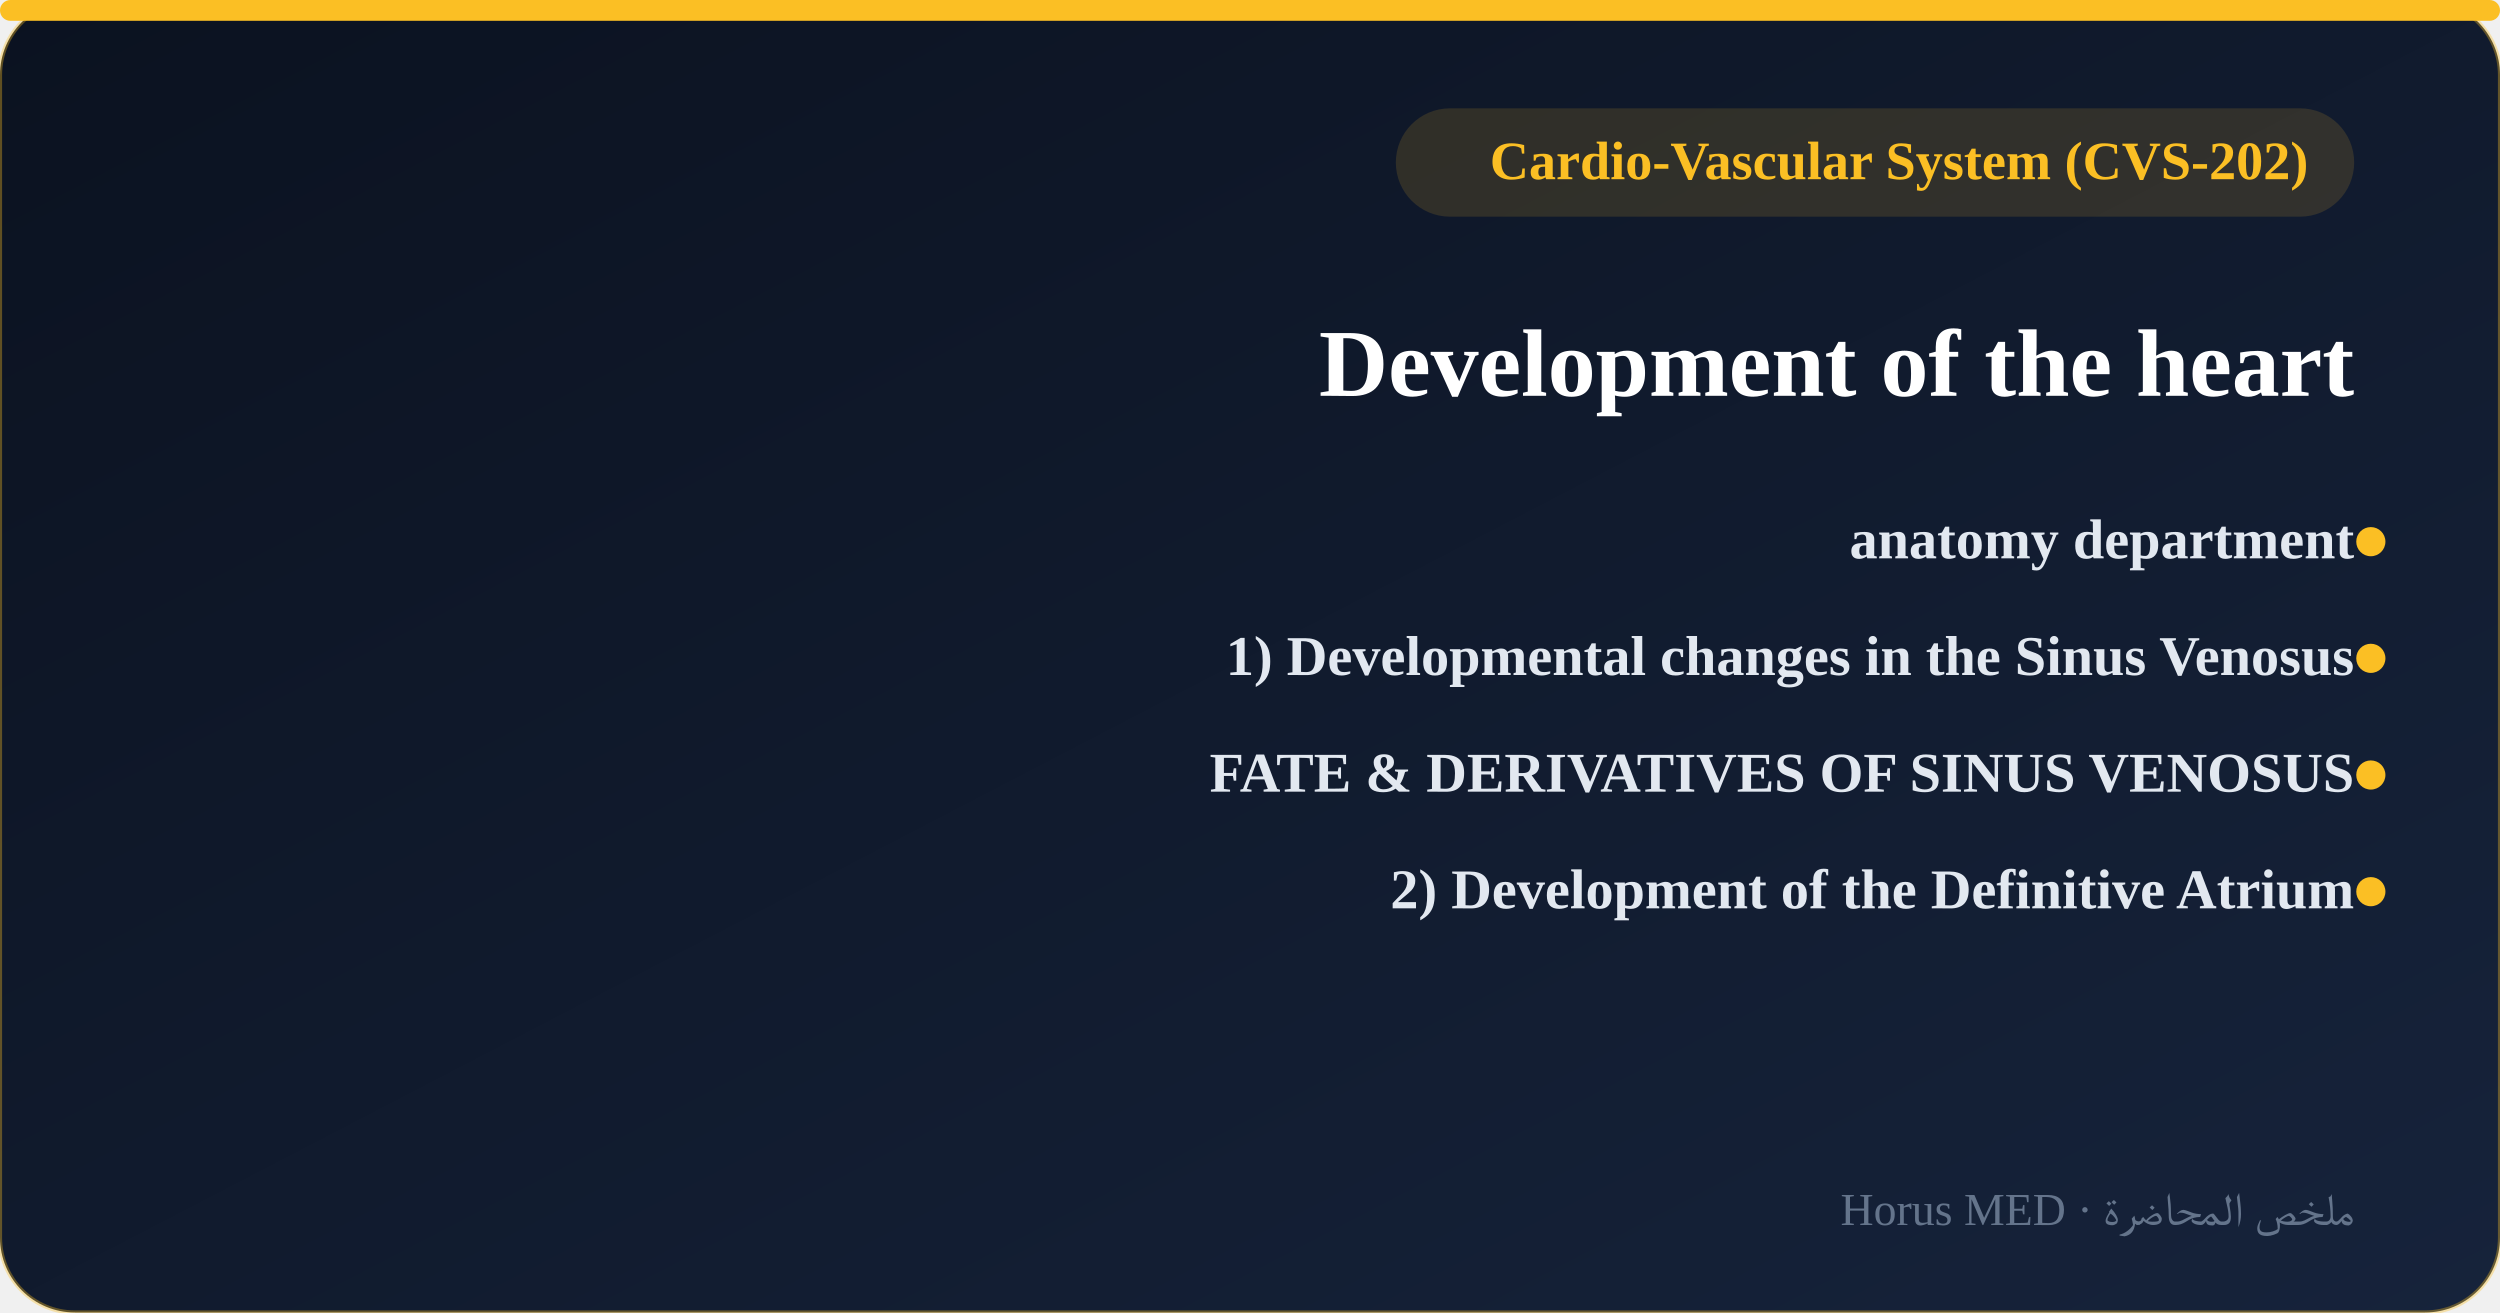
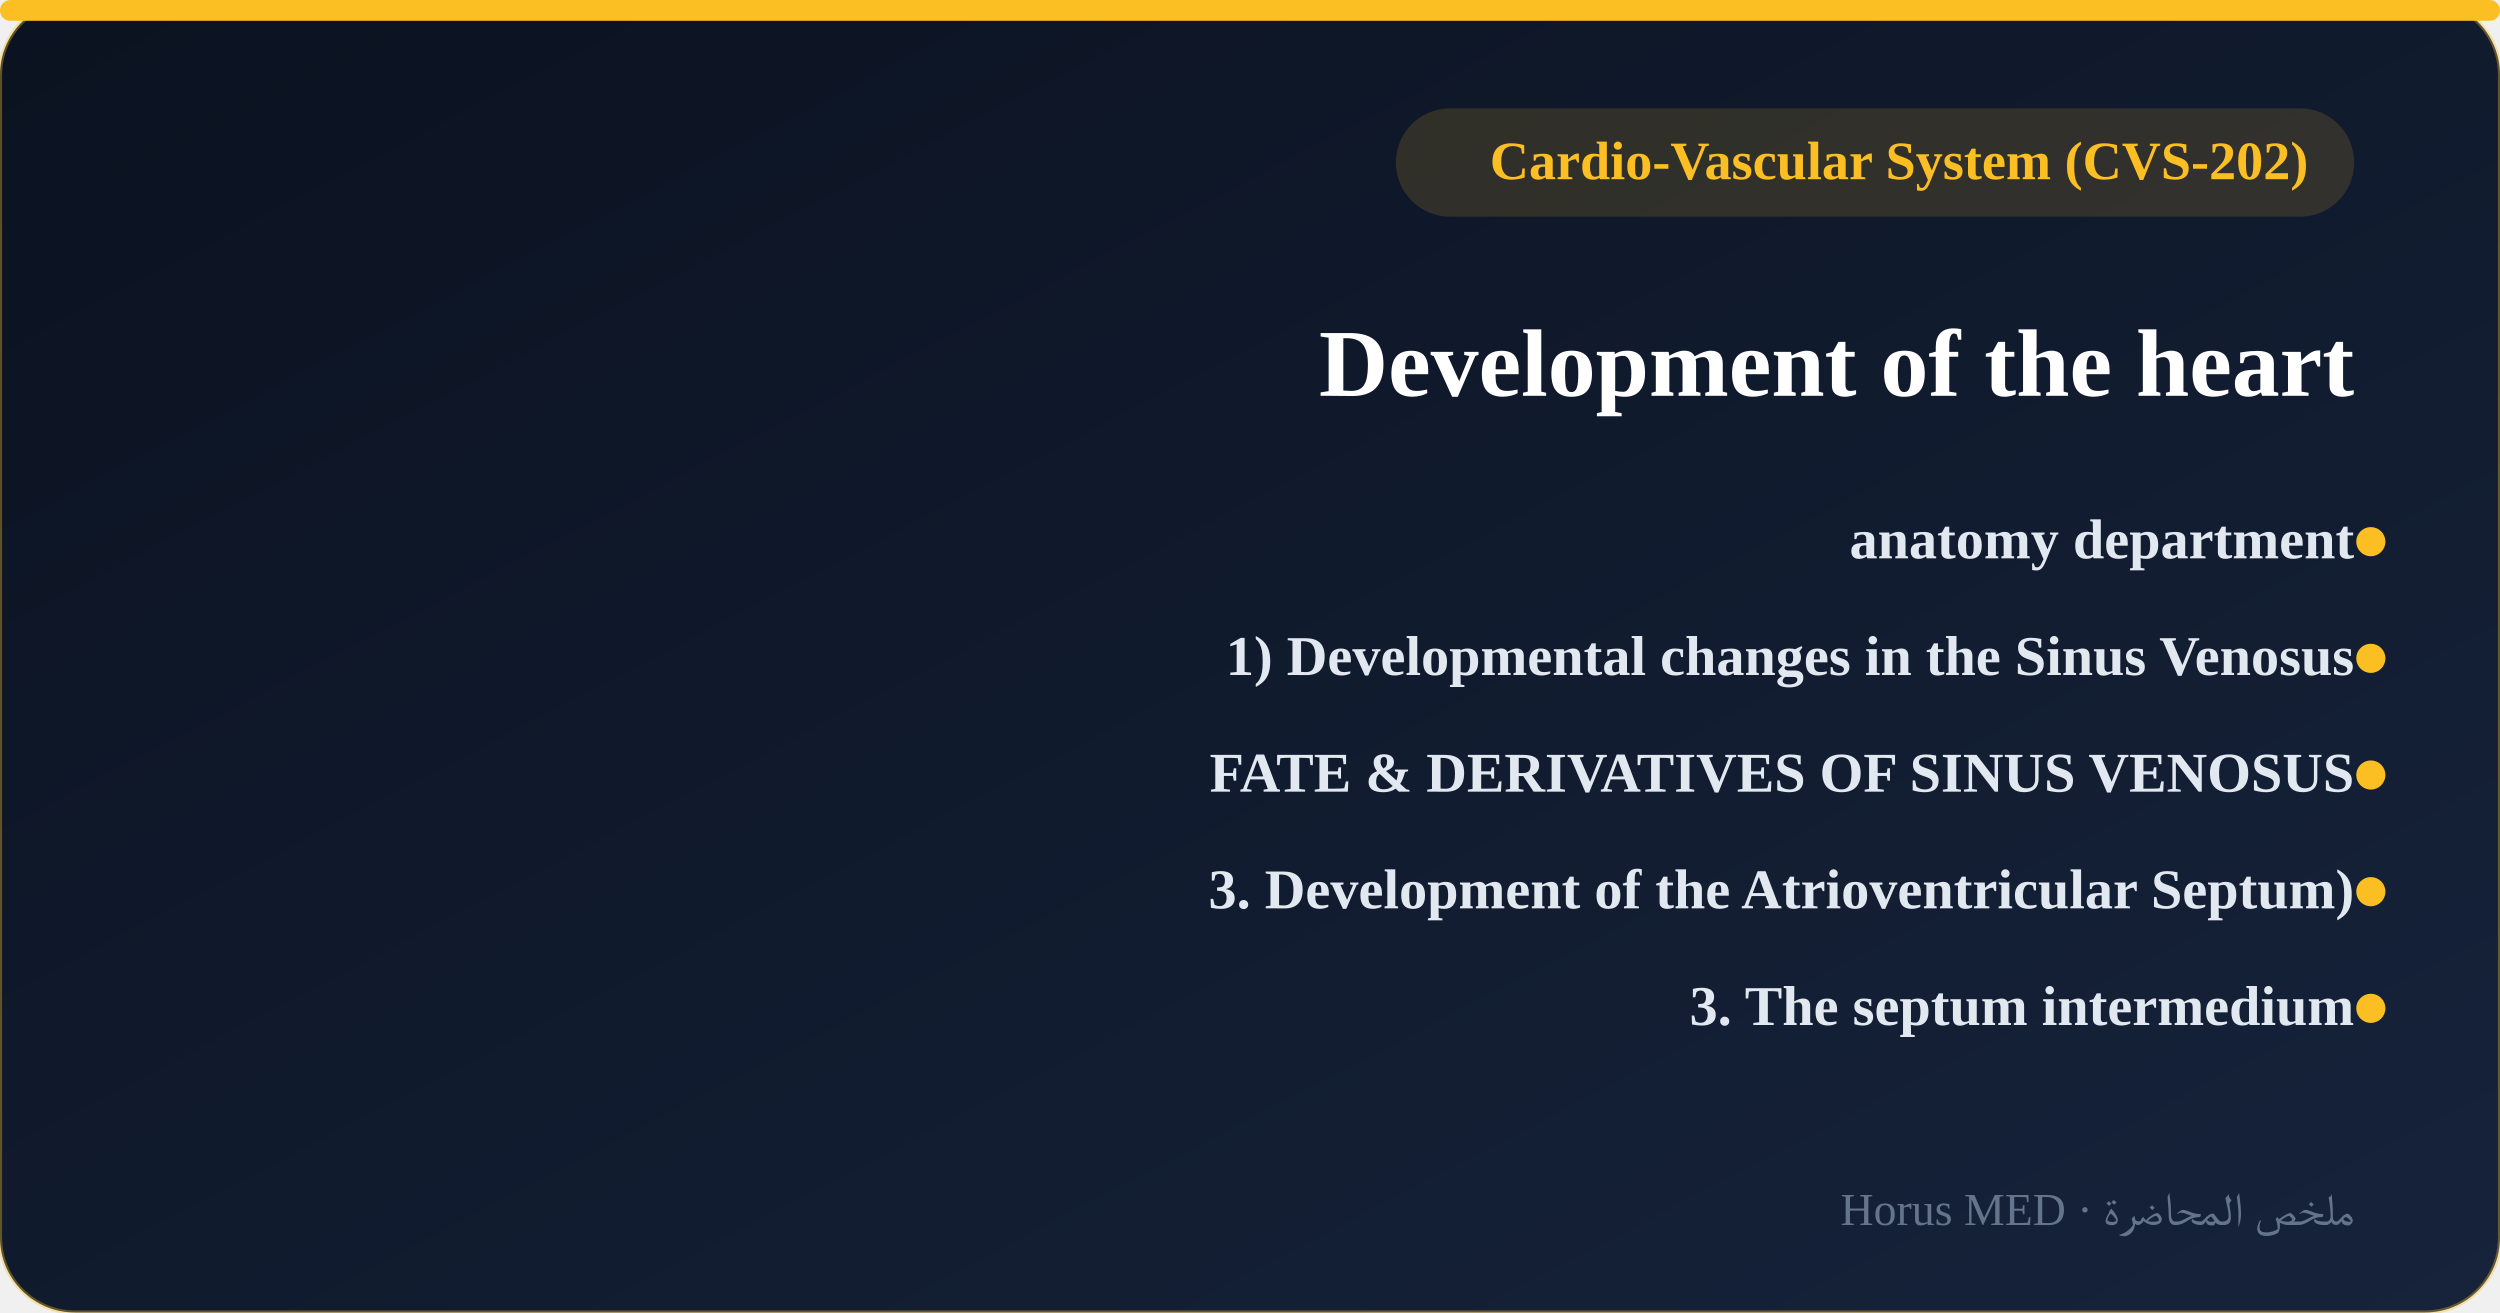
<svg xmlns="http://www.w3.org/2000/svg" width="1200" height="630" viewBox="0 0 1200 630">
  <defs>
    <linearGradient id="bg" x1="0" y1="0" x2="1" y2="1">
      <stop offset="0" stop-color="#0b1220" />
      <stop offset="1" stop-color="#16233b" />
    </linearGradient>
  </defs>
  <rect width="1200" height="630" rx="36" fill="url(#bg)" />
  <rect width="1200" height="630" rx="36" fill="none" stroke="#fbbf24" stroke-opacity="0.35" stroke-width="2" />
  <rect x="0" y="0" width="1200" height="10" rx="5" fill="#fbbf24" />
  <rect x="670" y="52" width="460" height="52" rx="26" fill="#fbbf24" fill-opacity="0.14" />
  <text x="1108" y="86" text-anchor="end" font-size="26" fill="#fbbf24" font-weight="700">Cardio-Vascular System (CVS-202)</text>
  <text x="1130" y="190" text-anchor="end" font-size="46" fill="#ffffff" font-weight="800">
    <tspan x="1130" dy="0">Development of the heart</tspan>
  </text>
  <circle cx="1138" cy="260" r="7" fill="#fbbf24" />
  <text x="1130" y="268" text-anchor="end" font-size="27" fill="#e2e8f0" font-weight="600">anatomy department</text>
  <circle cx="1138" cy="316" r="7" fill="#fbbf24" />
  <text x="1130" y="324" text-anchor="end" font-size="27" fill="#e2e8f0" font-weight="600">1) Developmental changes in the Sinus Venosus</text>
  <circle cx="1138" cy="372" r="7" fill="#fbbf24" />
  <text x="1130" y="380" text-anchor="end" font-size="27" fill="#e2e8f0" font-weight="600">FATE &amp; DERIVATIVES OF SINUS VENOSUS</text>
  <circle cx="1138" cy="428" r="7" fill="#fbbf24" />
-   <text x="1130" y="436" text-anchor="end" font-size="27" fill="#e2e8f0" font-weight="600">2) Development of the Definitive Atrium</text>
+   <text x="1130" y="436" text-anchor="end" font-size="27" fill="#e2e8f0" font-weight="600">3. Development of the Atrioventricular Septum)</text>
+   <circle cx="1138" cy="484" r="7" fill="#fbbf24" />
+   <text x="1130" y="492" text-anchor="end" font-size="27" fill="#e2e8f0" font-weight="600">3. The septum intermedium</text>
  <text x="1130" y="588" text-anchor="end" font-size="22" fill="#64748b">Horus MED · ملخص المحاضرة</text>
</svg>
